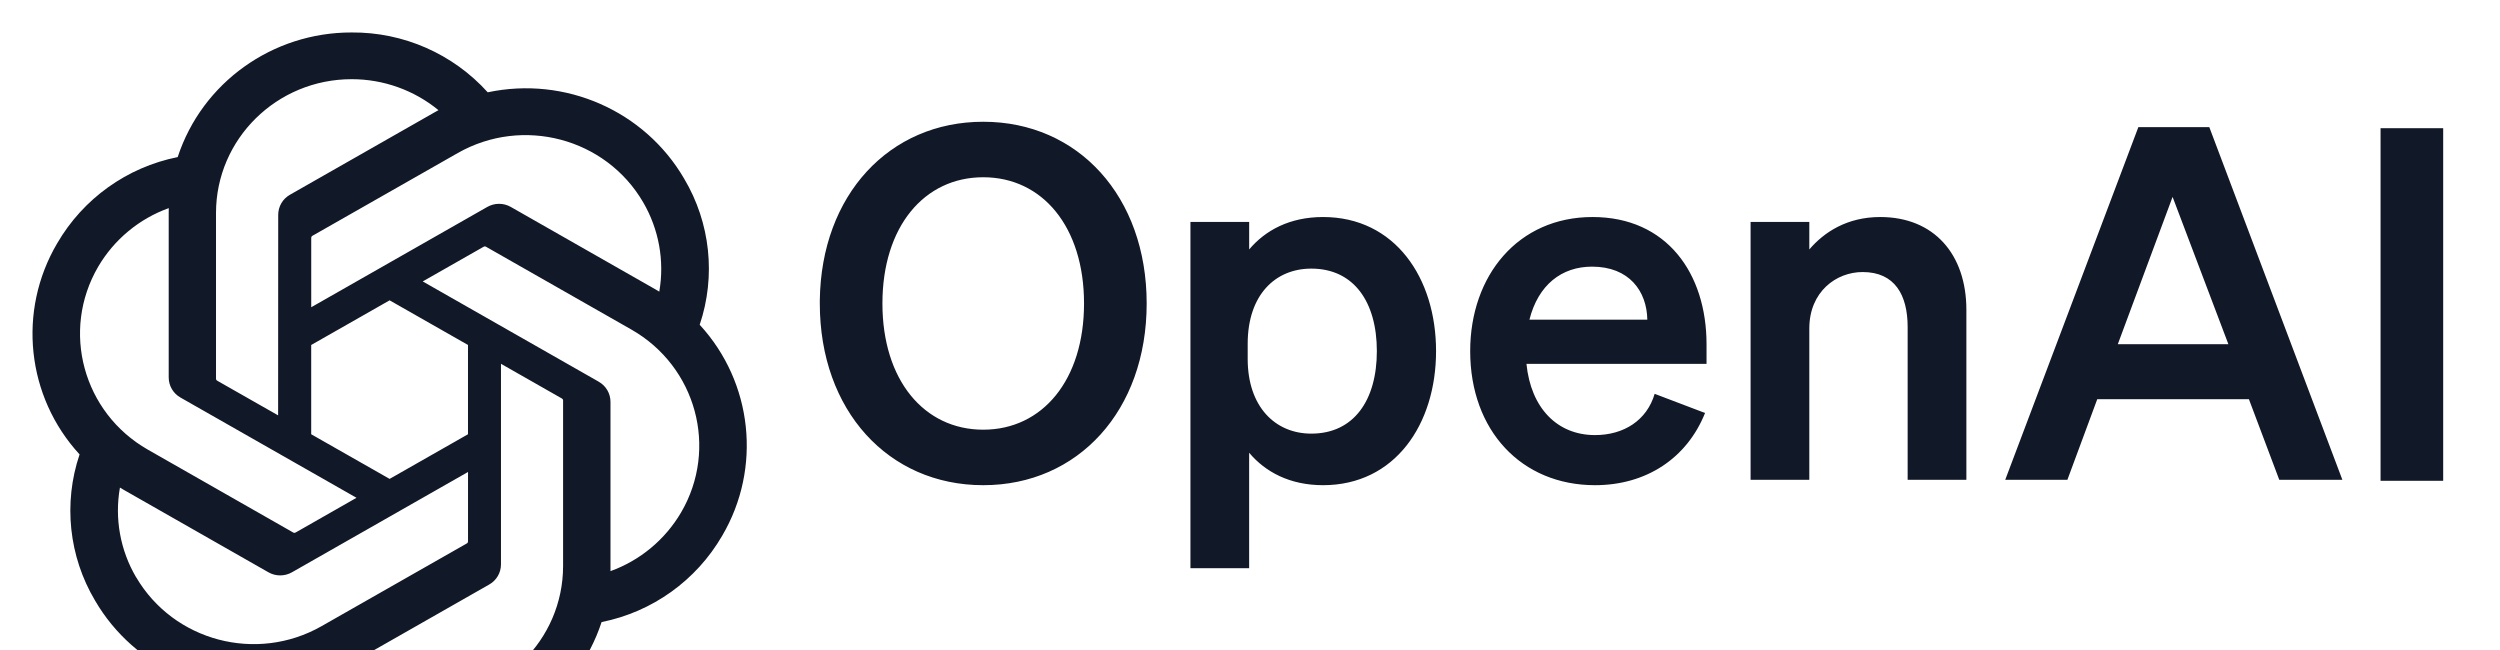
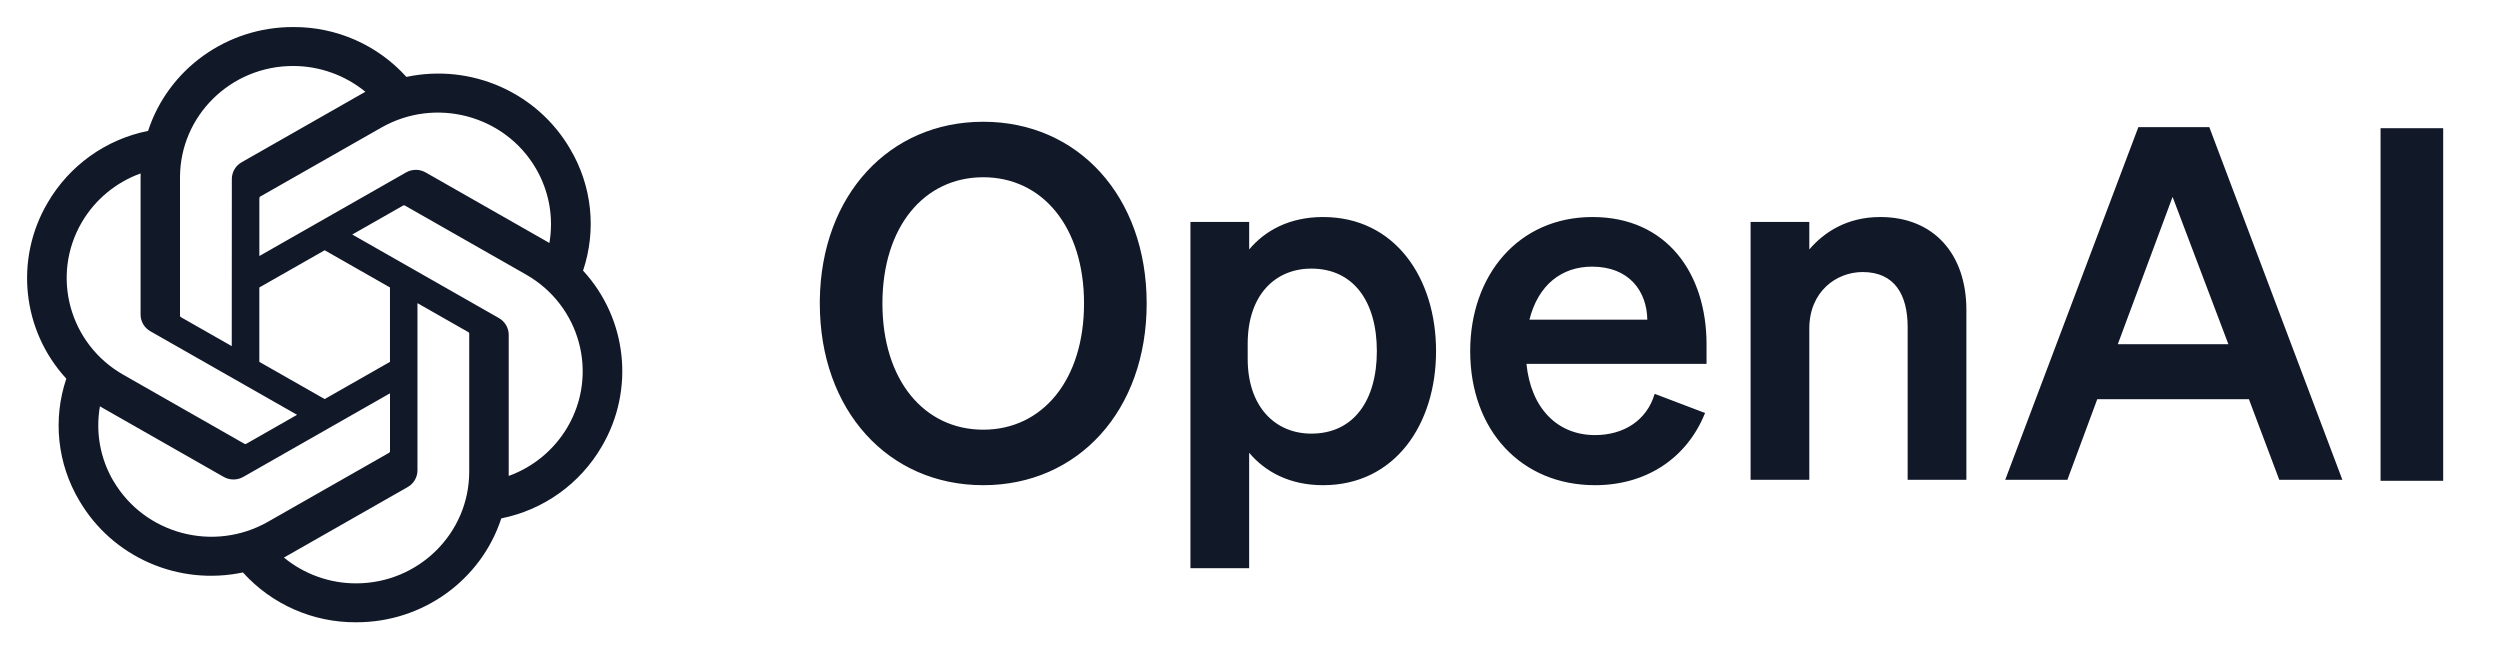
<svg xmlns="http://www.w3.org/2000/svg" width="77" height="20" viewBox="0 0 77 20" fill="#111827">
-   <path fill-rule="evenodd" d="M21.55 10.004a5.416 5.416 0 00-.478-4.501c-1.217-2.09-3.662-3.166-6.05-2.66A5.59 5.59 0 0010.831 1C8.39.995 6.224 2.546 5.473 4.838A5.553 5.553 0 001.76 7.496a5.487 5.487 0 00.691 6.5 5.416 5.416 0 00.477 4.502c1.217 2.09 3.662 3.165 6.05 2.66A5.586 5.586 0 0013.168 23c2.443.006 4.61-1.546 5.361-3.84a5.553 5.553 0 003.715-2.66 5.488 5.488 0 00-.693-6.497v.001zm-8.381 11.558a4.199 4.199 0 01-2.675-.954c.034-.018.093-.05.132-.074l4.44-2.53a.71.71 0 00.364-.623v-6.176l1.877 1.069c.02.01.033.029.036.05v5.115c-.003 2.274-1.87 4.118-4.174 4.123zM4.192 17.78a4.059 4.059 0 01-.498-2.763c.032.02.09.055.131.078l4.44 2.53c.225.13.504.13.73 0l5.42-3.088v2.138a.068.068 0 01-.027.057L9.9 19.288c-1.999 1.136-4.552.46-5.707-1.51h-.001zM3.023 8.216A4.15 4.15 0 015.198 6.41l-.002.151v5.06a.711.711 0 00.364.624l5.42 3.087-1.876 1.07a.067.067 0 01-.063.005l-4.489-2.559c-1.995-1.14-2.679-3.658-1.53-5.63h.001zm15.417 3.54l-5.42-3.088L14.896 7.6a.067.067 0 01.063-.006l4.489 2.557c1.998 1.14 2.683 3.662 1.529 5.633a4.163 4.163 0 01-2.174 1.807V12.38a.71.71 0 00-.363-.623zm1.867-2.773a6.04 6.04 0 00-.132-.078l-4.44-2.53a.731.731 0 00-.729 0l-5.42 3.088V7.325a.068.068 0 01.027-.057L14.1 4.713c2-1.137 4.555-.46 5.707 1.513.487.833.664 1.809.499 2.757h.001zm-11.741 3.81l-1.877-1.068a.065.065 0 01-.036-.051V6.559c.001-2.277 1.873-4.122 4.181-4.12.976 0 1.92.338 2.671.954-.034.018-.092.05-.131.073l-4.44 2.53a.71.71 0 00-.365.623l-.003 6.173v.002zm1.02-2.168L12 9.25l2.414 1.375v2.75L12 14.75l-2.415-1.375v-2.75z" />
+   <g transform="scale(0.8333)">
+     <path fill-rule="evenodd" d="M21.55 10.004a5.416 5.416 0 00-.478-4.501c-1.217-2.09-3.662-3.166-6.05-2.66A5.59 5.59 0 0010.831 1C8.39.995 6.224 2.546 5.473 4.838A5.553 5.553 0 001.76 7.496a5.487 5.487 0 00.691 6.5 5.416 5.416 0 00.477 4.502c1.217 2.09 3.662 3.165 6.05 2.66A5.586 5.586 0 0013.168 23c2.443.006 4.61-1.546 5.361-3.84a5.553 5.553 0 003.715-2.66 5.488 5.488 0 00-.693-6.497v.001zm-8.381 11.558a4.199 4.199 0 01-2.675-.954c.034-.018.093-.05.132-.074l4.44-2.53a.71.71 0 00.364-.623v-6.176l1.877 1.069c.02.01.033.029.036.05v5.115c-.003 2.274-1.87 4.118-4.174 4.123zM4.192 17.78a4.059 4.059 0 01-.498-2.763c.032.02.09.055.131.078l4.44 2.53c.225.13.504.13.73 0l5.42-3.088v2.138a.068.068 0 01-.027.057L9.9 19.288c-1.999 1.136-4.552.46-5.707-1.51h-.001zM3.023 8.216A4.15 4.15 0 015.198 6.41l-.002.151v5.06a.711.711 0 00.364.624l5.42 3.087-1.876 1.07a.067.067 0 01-.063.005l-4.489-2.559c-1.995-1.14-2.679-3.658-1.53-5.63h.001zm15.417 3.54l-5.42-3.088L14.896 7.6a.067.067 0 01.063-.006l4.489 2.557c1.998 1.14 2.683 3.662 1.529 5.633a4.163 4.163 0 01-2.174 1.807V12.38a.71.71 0 00-.363-.623zm1.867-2.773a6.04 6.04 0 00-.132-.078l-4.44-2.53a.731.731 0 00-.729 0l-5.42 3.088V7.325a.068.068 0 01.027-.057L14.1 4.713c2-1.137 4.555-.46 5.707 1.513.487.833.664 1.809.499 2.757h.001zm-11.741 3.81l-1.877-1.068a.065.065 0 01-.036-.051V6.559c.001-2.277 1.873-4.122 4.181-4.12.976 0 1.92.338 2.671.954-.034.018-.092.05-.131.073l-4.44 2.53a.71.71 0 00-.365.623l-.003 6.173v.002zm1.02-2.168L12 9.25l2.414 1.375v2.75L12 14.75l-2.415-1.375v-2.75z" />
+   </g>
  <g transform="translate(24, 2.5) scale(0.625)">
    <path fill-rule="evenodd" d="M2 10.955c0 5.276 3.376 8.955 8.054 8.955 4.678 0 8.054-3.679 8.054-8.955S14.732 2 10.054 2C5.423 2 2.068 5.606 2 10.797L2 10.955zm13.021 0c0 3.775-2.05 6.22-4.967 6.22-2.918 0-4.968-2.445-4.968-6.22 0-3.776 2.05-6.22 4.968-6.22 2.917 0 4.967 2.444 4.967 6.22zm11.778 8.955c3.545 0 5.57-3.001 5.57-6.607 0-3.607-2.025-6.608-5.57-6.608-1.64 0-2.845.654-3.64 1.598V6.937h-2.894V24h2.893v-5.688c.796.944 2.002 1.598 3.641 1.598zm-3.713-6.97c0-2.397 1.35-3.703 3.135-3.703 2.097 0 3.23 1.645 3.23 4.066 0 2.42-1.133 4.066-3.23 4.066-1.785 0-3.135-1.332-3.135-3.68v-.75zM40.2 19.91c2.532 0 4.533-1.331 5.425-3.558l-2.483-.944c-.386 1.307-1.52 2.033-2.942 2.033-1.857 0-3.159-1.331-3.376-3.51h8.874v-.967c0-3.485-1.953-6.269-5.619-6.269-3.665 0-6.028 2.88-6.028 6.608 0 3.92 2.532 6.607 6.15 6.607zm-.145-10.77c1.833 0 2.701 1.21 2.725 2.614H36.97c.434-1.719 1.591-2.614 3.086-2.614zm7.814 10.504h2.894v-7.455c0-1.815 1.326-2.783 2.628-2.783 1.591 0 2.218 1.137 2.218 2.71v7.528h2.894V11.27c0-2.735-1.592-4.575-4.244-4.575-1.64 0-2.773.75-3.496 1.598V6.937h-2.894v12.707zM66.978 2.266l-6.56 17.378h3.063l1.471-3.97h7.475l1.495 3.97h3.11L70.475 2.266h-3.496zm1.687 3.437l2.75 7.26h-5.45l2.7-7.26zM82 2.317h-3.086v17.377H82V2.317z" />
  </g>
</svg>
